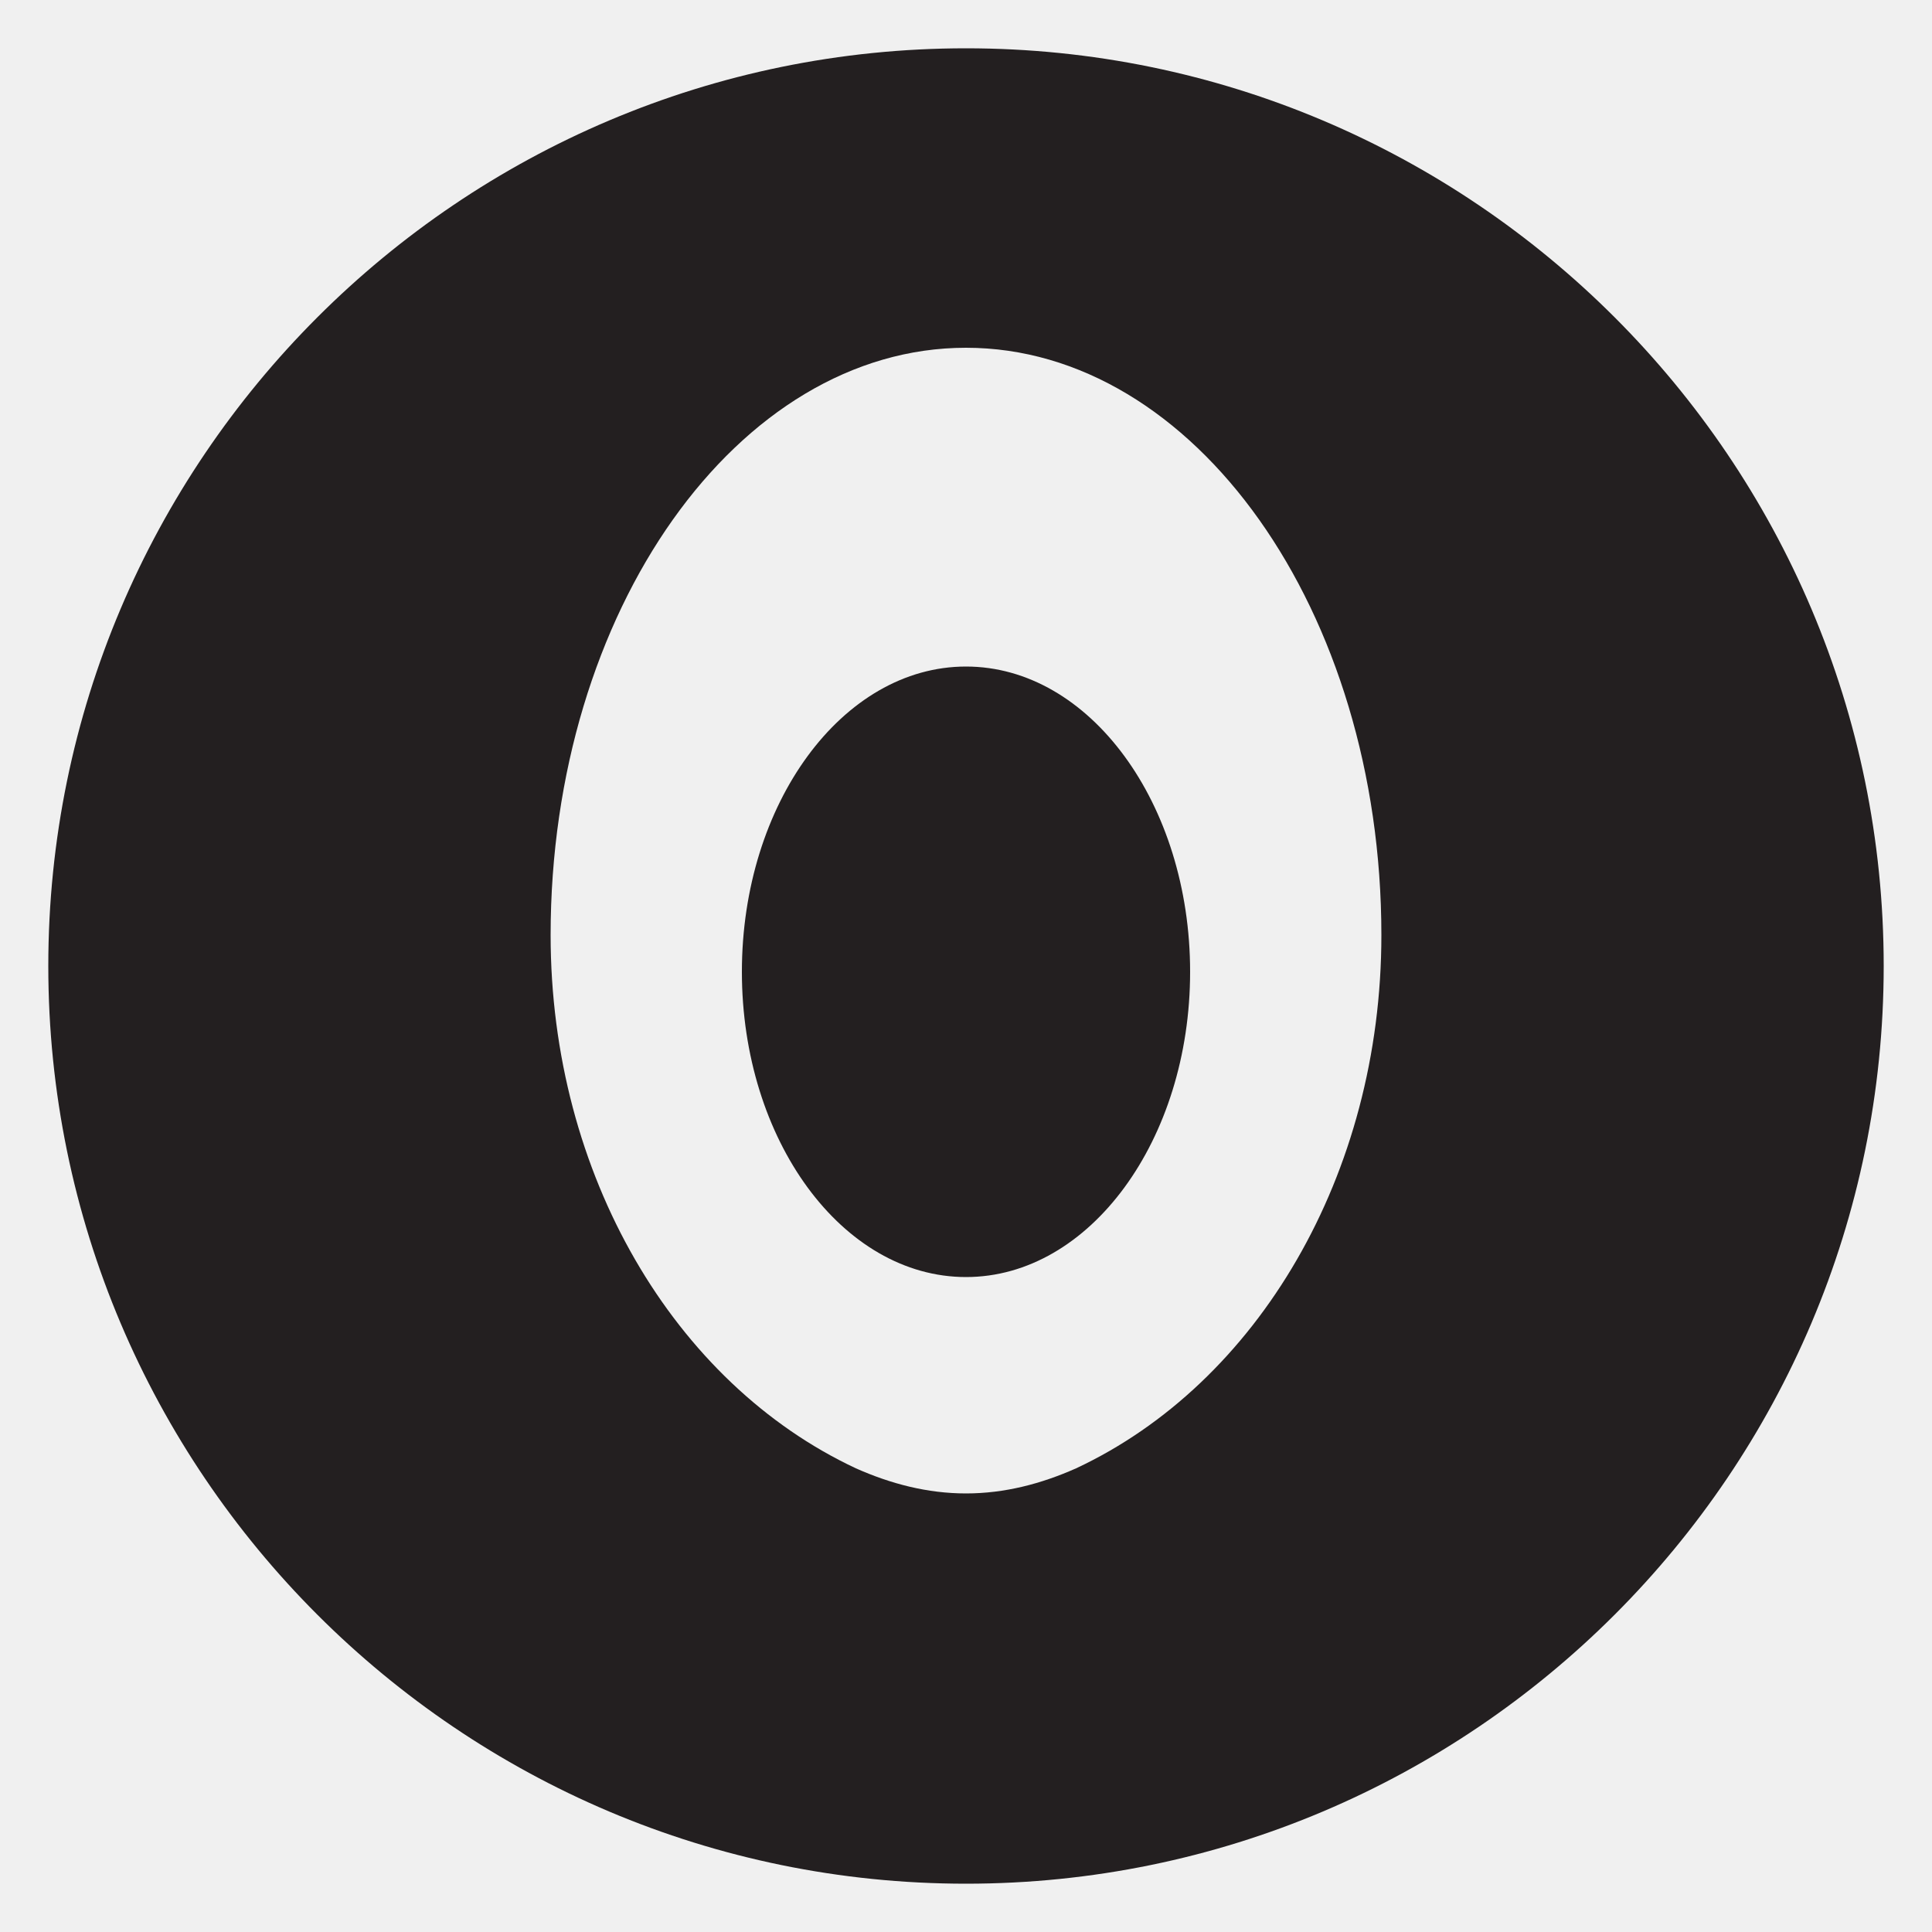
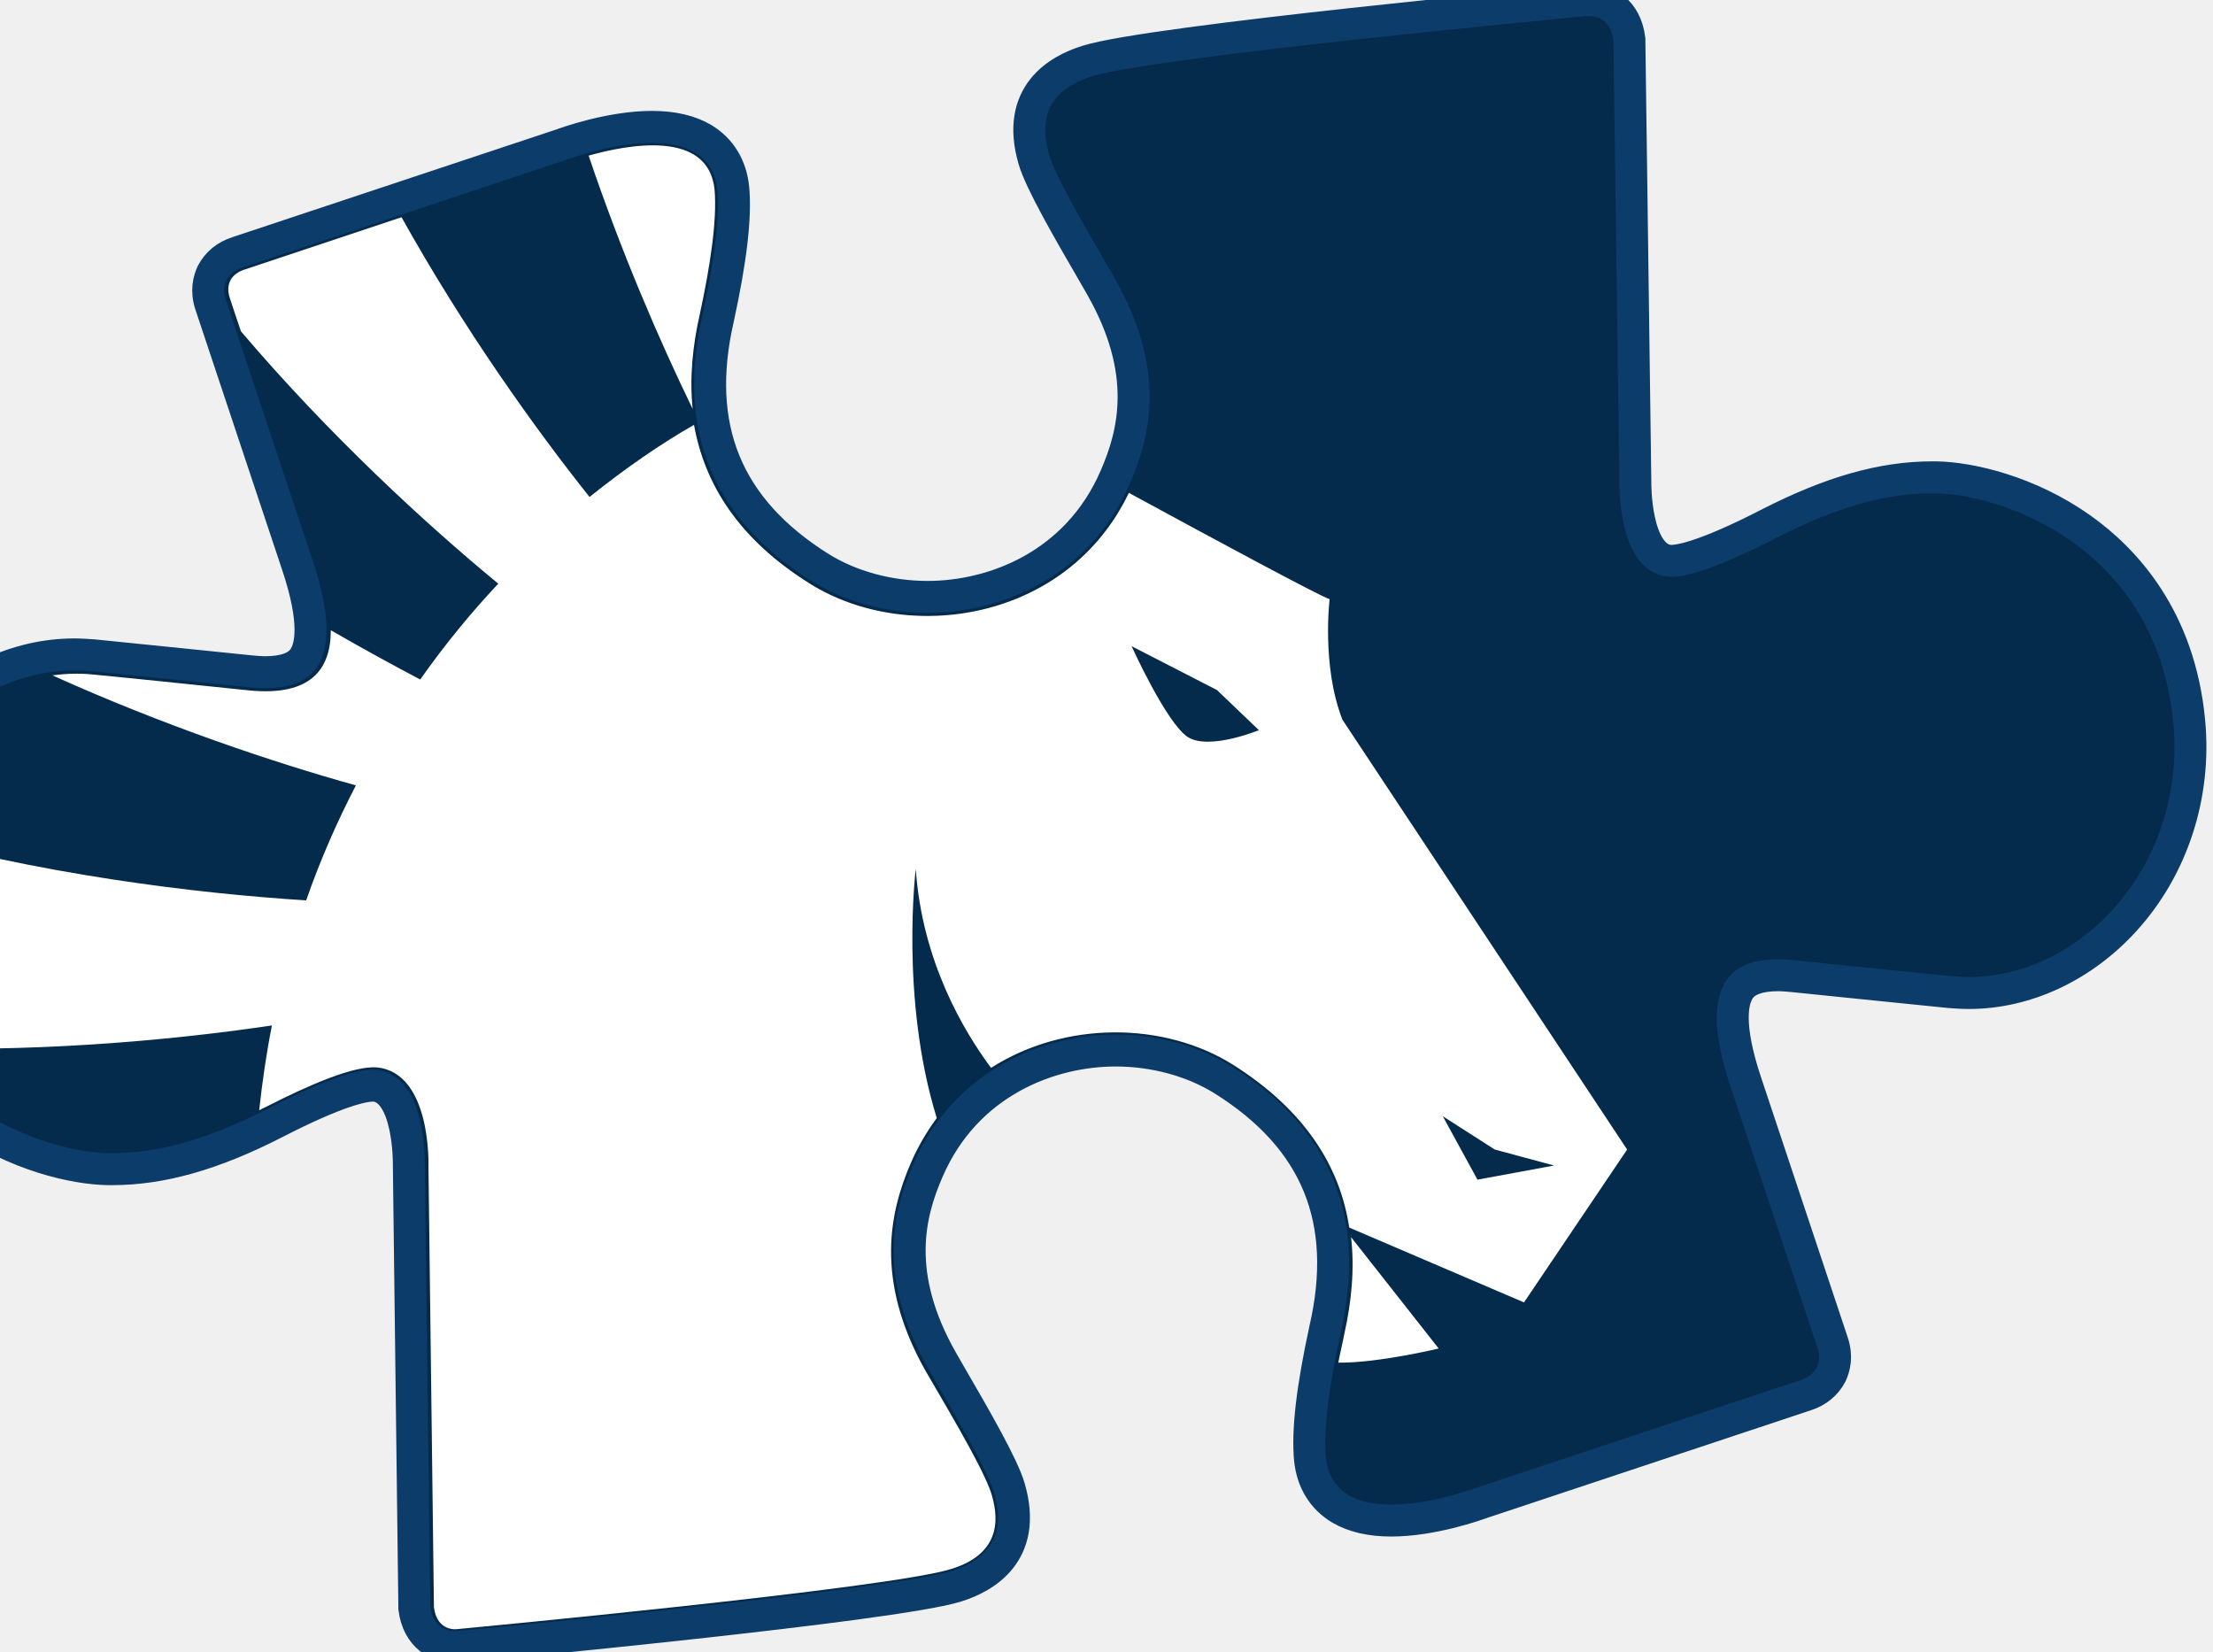
- <svg xmlns="http://www.w3.org/2000/svg" version="1.1" x="0px" y="0px" width="100px" height="100px" viewBox="0 0 100 100" enable-background="new 0 0 100 100" xml:space="preserve">
-   <path fill="#231F20" fill-rule="evenodd" d="M50,2.5C23.8,2.5,2.5,23.8,2.5,50c0,26.2,21.3,47.5,47.5,47.5  S97.5,76.2,97.5,50C97.5,23.8,76.2,2.5,50,2.5z M50,18c11.8,0,21.5,13.6,21.5,30.4c0,12.4-6.4,23.2-15.8,27.6  c-1.8,0.8-3.7,1.3-5.7,1.3s-3.9-0.5-5.7-1.3C34.9,71.6,28.5,60.8,28.5,48.4C28.5,31.6,38.2,18,50,18z M50,34.5  c-6.4,0-11.6,7.1-11.6,15.8c0,8.7,5.2,15.8,11.6,15.8s11.6-7.1,11.6-15.8C61.6,41.6,56.4,34.5,50,34.5z" />
+ <svg xmlns="http://www.w3.org/2000/svg" viewBox="1408 0 485 362">
+   <style>.st1{fill:#fff}</style>
+   <g>
+     <path d="M1756.3 0h-.8c-4.5.5-95.5 9-109.3 13.4-6.1 1.9-15.8 7.2-11.6 21.6 1.4 4.8 7.4 15.2 12.8 24.5.8 1.4 1.5 2.6 1.9 3.3 10.7 18.8 7.3 32.2 3.1 41.8-8.4 19.3-26.7 26.2-41.1 26.2-8.5 0-16.9-2.3-23.5-6.4-20.6-12.9-27.9-30.8-22.4-54.7 2.8-12.9 3.9-22.2 3.3-28.5-.5-4.8-2.8-8.5-6.6-10.8-2.9-1.7-6.6-2.6-11.2-2.6-9.1 0-18.8 3.5-19.9 3.9l-71 23.6c-2.5.8-4.4 2.4-5.5 4.5-.7 1.5-1.4 3.9-.3 7.1l18.9 56.7c4.3 12.8 3.1 18.3 1.4 20.7-1.4 2-4.3 3-8.4 3-1 0-2-.1-3.2-.2l-11.7-1.2-22.7-2.3c-1.4-.1-2.8-.2-4.2-.2-12.5 0-24.9 5.8-34.1 15.9-10.2 11.4-15.4 27.2-14 43.3 2.1 22.7 14.1 35.6 23.7 42.4 11.4 8.1 24.3 11.1 31.8 11.2h.9c10.8 0 22.1-3.2 35.6-10.1 13.8-7.1 19.4-8.2 21.5-8.2h.4c7.7.8 7.5 17.1 7.5 17.2v.2l1.2 96.7v.4c.8 6.3 5.2 8.5 8.8 8.5h.8c4.5-.4 95.5-9 109.2-13.3 6.1-1.9 15.8-7.2 11.6-21.6-1.4-4.8-7.4-15.2-12.8-24.5-.8-1.4-1.5-2.6-1.9-3.3-10.7-18.8-7.3-32.2-3.1-41.8 8.4-19.3 26.7-26.2 41.1-26.2 8.5 0 16.9 2.3 23.5 6.4 20.6 12.9 27.9 30.8 22.4 54.7-2.8 12.9-3.9 22.2-3.3 28.5.5 4.8 2.8 8.5 6.6 10.8 2.9 1.7 6.6 2.6 11.2 2.6 9.1 0 18.8-3.5 19.9-3.9l71-23.6c2.5-.8 4.4-2.4 5.5-4.5.7-1.5 1.4-3.9.3-7.1l-18.9-56.7c-4.3-12.8-3.1-18.3-1.4-20.7 1.4-2 4.3-3 8.4-3 1 0 2 .1 3.2 .2l11.7 1.2 22.7 2.3c1.4.1 2.8.2 4.2.2 12.5 0 24.9-5.8 34.1-15.9 10.5-11.5 15.7-27.4 14.2-43.5-2.1-22.7-14.1-35.6-23.7-42.4-11.4-8.1-24.3-11.1-31.8-11.2h-.9c-10.8 0-22.1 3.2-35.6 10.1-13.8 7.1-19.4 8.2-21.5 8.2h-.4c-7.7-.8-7.5-17.1-7.5-17.2v-.2L1765.1 9v-.4c-.8-6.4-5.2-8.6-8.8-8.6z" fill="#042b4c" stroke="#0c3c6a" stroke-width="7" />
+     <path class="st1" d="M1702.6 292.4c-.4 2.1-.9 4.1-1.3 6.2 8.7.1 22-3.1 22-3.1l-19.2-24.4c.8 7 .1 14.2-1.5 21.3z" />
+     <path class="st1" d="M1625.3 327.4c-1.7-5.7-11.9-22.5-14.4-26.9-11.5-20.3-7.7-35.4-3.3-45.6 1.6-3.7 3.5-6.9 5.7-9.9-8.1-26.2-4.6-54.6-4.6-54.6 1.4 20.5 10.7 35.8 16.5 43.6 16.3-10.4 38-10.1 53-.7 16 10.1 23.5 22.5 25.5 35.7l38.3 16.4 22.6-33.5-62.4-94.2c-4.6-11.8-2.8-26.4-2.8-26.4-2.4-.8-24.5-12.7-44-23.3-13.5 28.2-48.5 33.3-69.9 19.9-15.7-9.8-23.1-21.9-25.4-34.8-7.2 4.1-14.9 9.4-22.9 15.8-12.1-15.2-27.6-36.9-41.2-61.3l-34.5 11.5c-2.7.9-4.2 3.1-3.1 6.3 0 0 .9 2.8 2.4 7.2 19.3 22.7 40.5 42.2 56.4 55.3-5.9 6.3-11.7 13.3-17.1 21-5.9-3.1-12.5-6.7-19.6-10.8 0 8.5-4.3 14.5-17.8 13.2-9.6-1-31-3.2-34.4-3.5-3-.3-5.9-.2-8.8.2 24.4 11 48.5 19.1 66.5 24.1-4.1 7.9-7.8 16.3-10.9 25.2-23.9-1.5-59-5.7-92.6-15.4-1.9 6.3-2.7 13.3-2 20.5 1 11.4 4.7 20.3 9.7 27.3 29.2.7 57.4-2 77.4-5-1.2 6-2.1 12.2-2.8 18.6.5-.3 1-.5 1.6-.8 9.6-4.9 19.2-9 24.2-8.6 12 1.2 11.3 21.6 11.3 21.6l1.2 96.7c.7 5.4 5 4.8 5 4.8s95-8.9 108.4-13.2c12-3.7 9.9-12.6 8.8-16.4zm110.3-75.5l13 3.5-16.8 3.1-7.6-13.9 11.4 7.3zm-60.9-100.7l9.2 8.8s-10.9 4.5-15.6 1.5c-4.7-3.1-12.3-19.9-12.3-19.9l18.7 9.6z" />
+     <path class="st1" d="M1559.8 89.6c-.7-6.9 0-13.9 1.6-20.9 2.2-10.2 3.8-20.4 3.2-27.2-1.4-13.2-19.1-9.8-27.6-7.4 7.2 21.3 15.6 40.7 22.8 55.5z" />
+   </g>
</svg>
